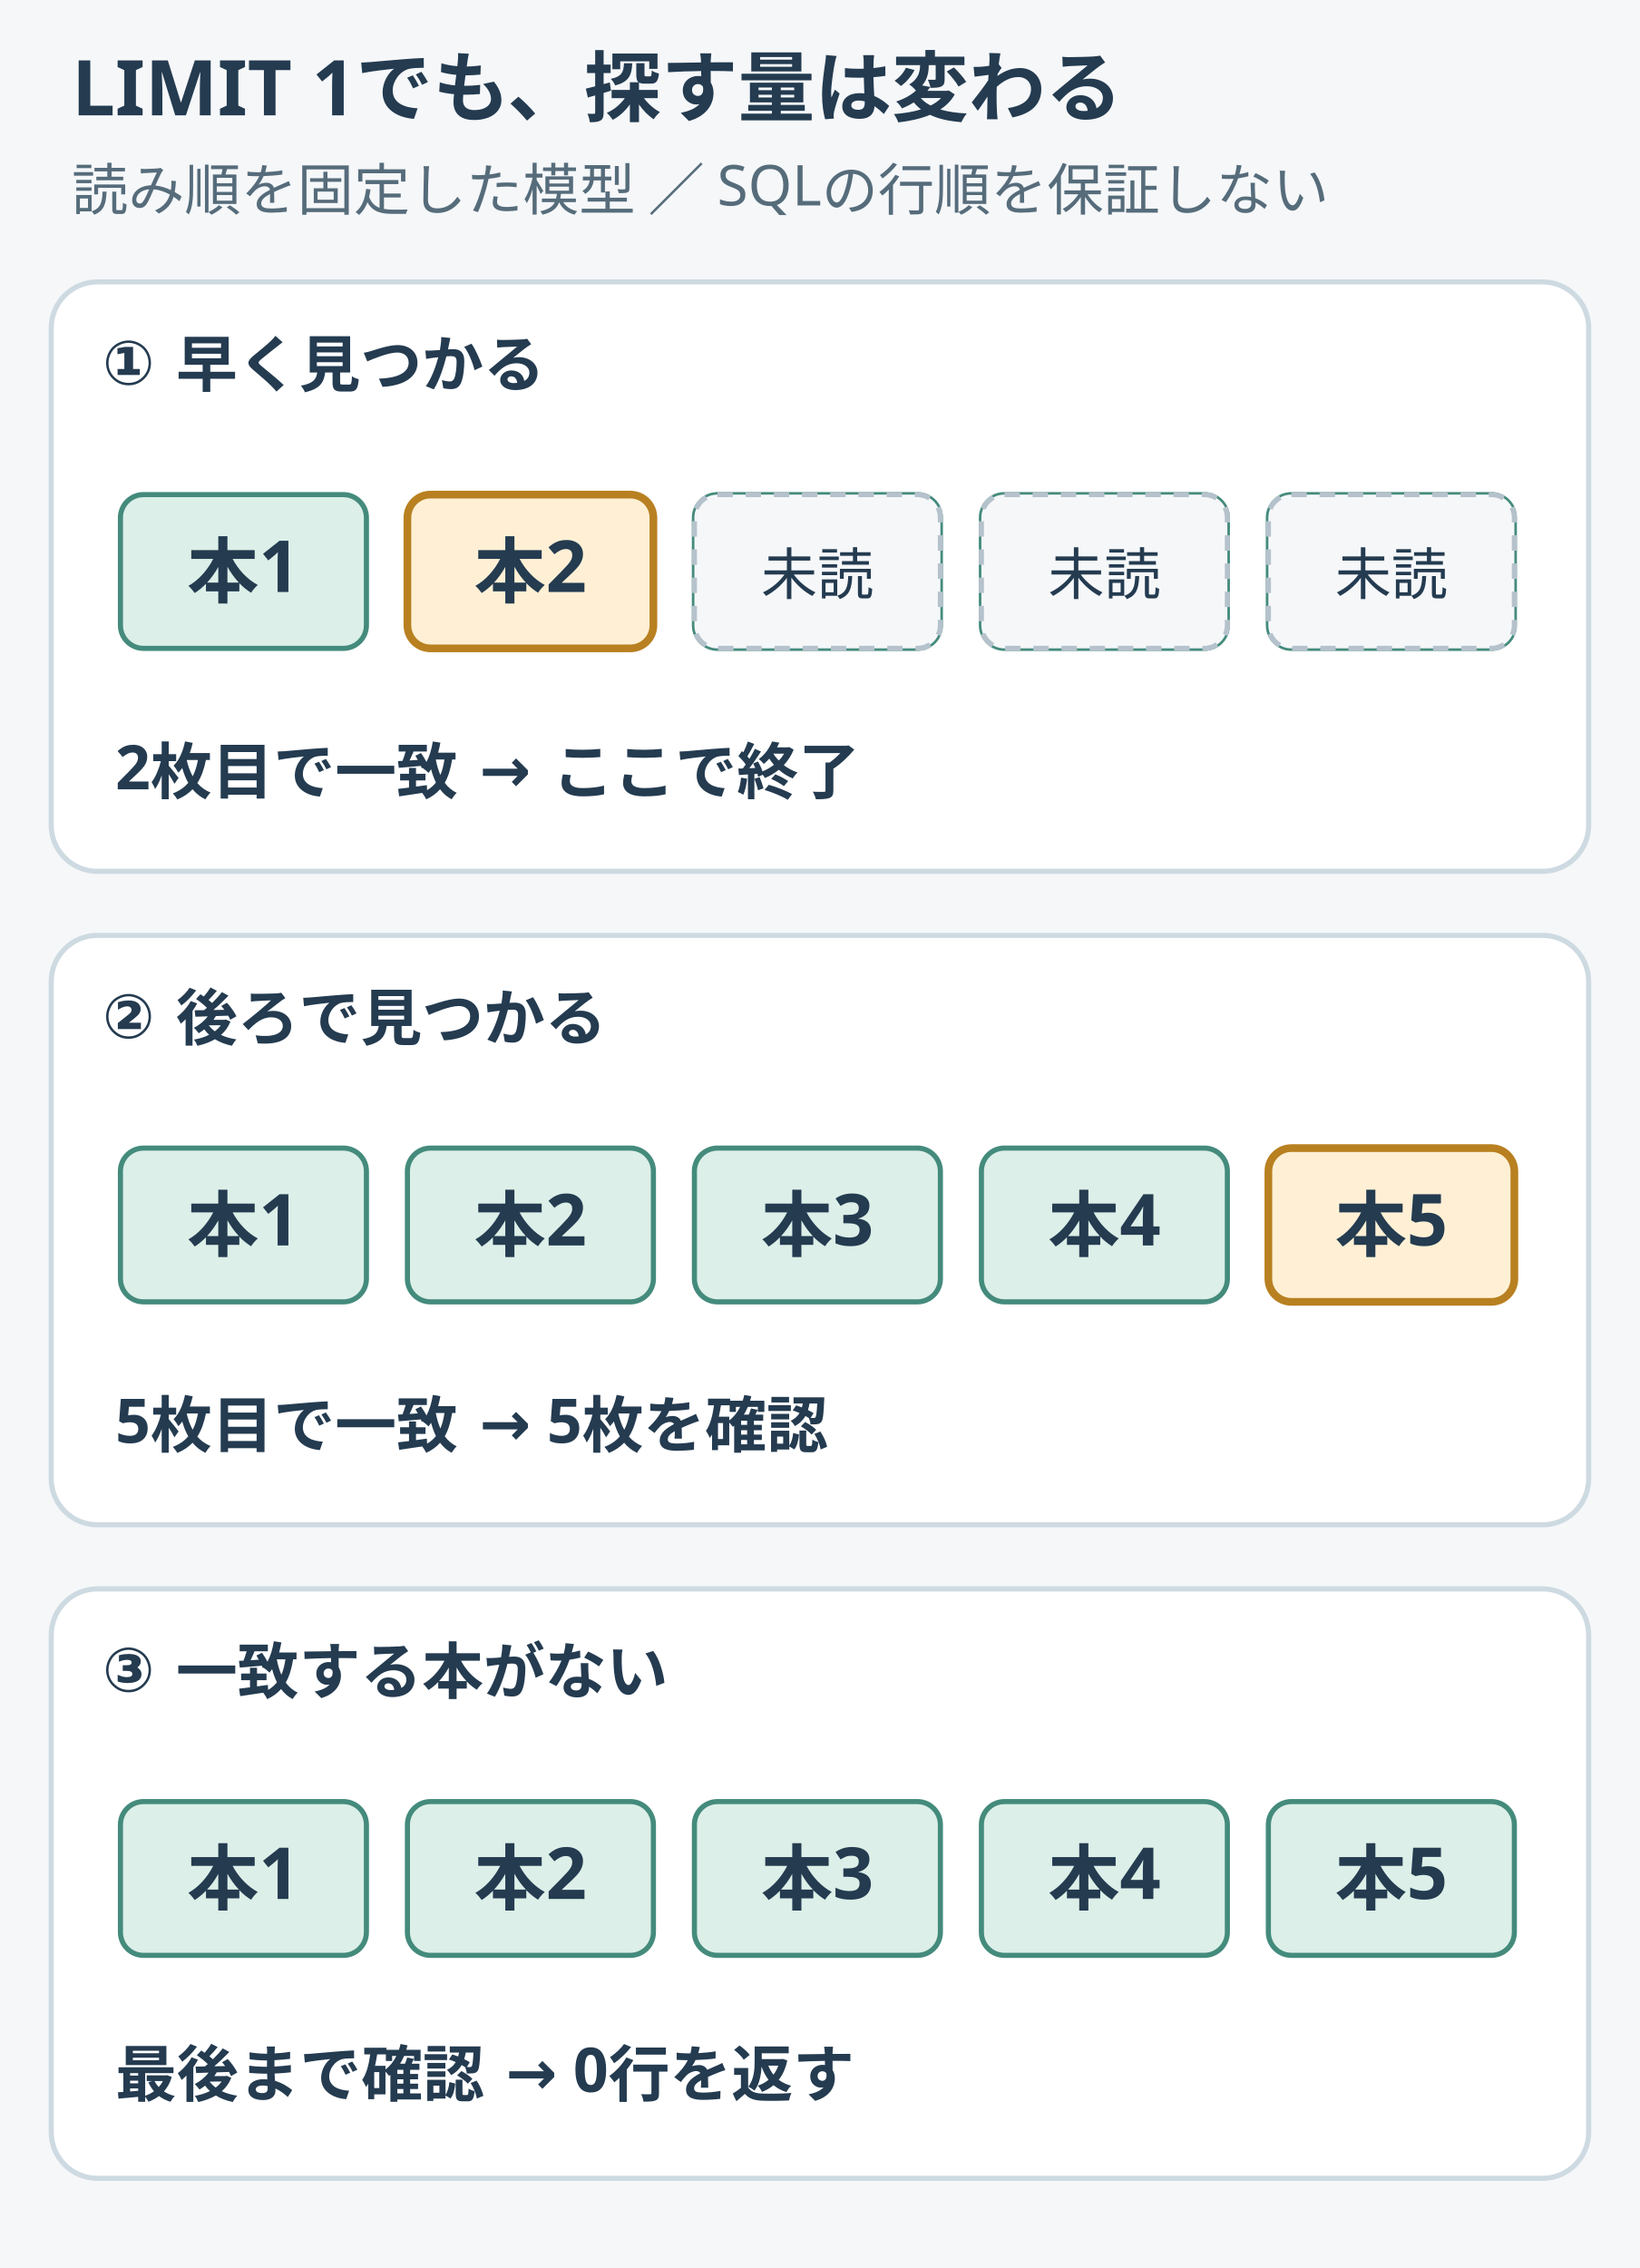
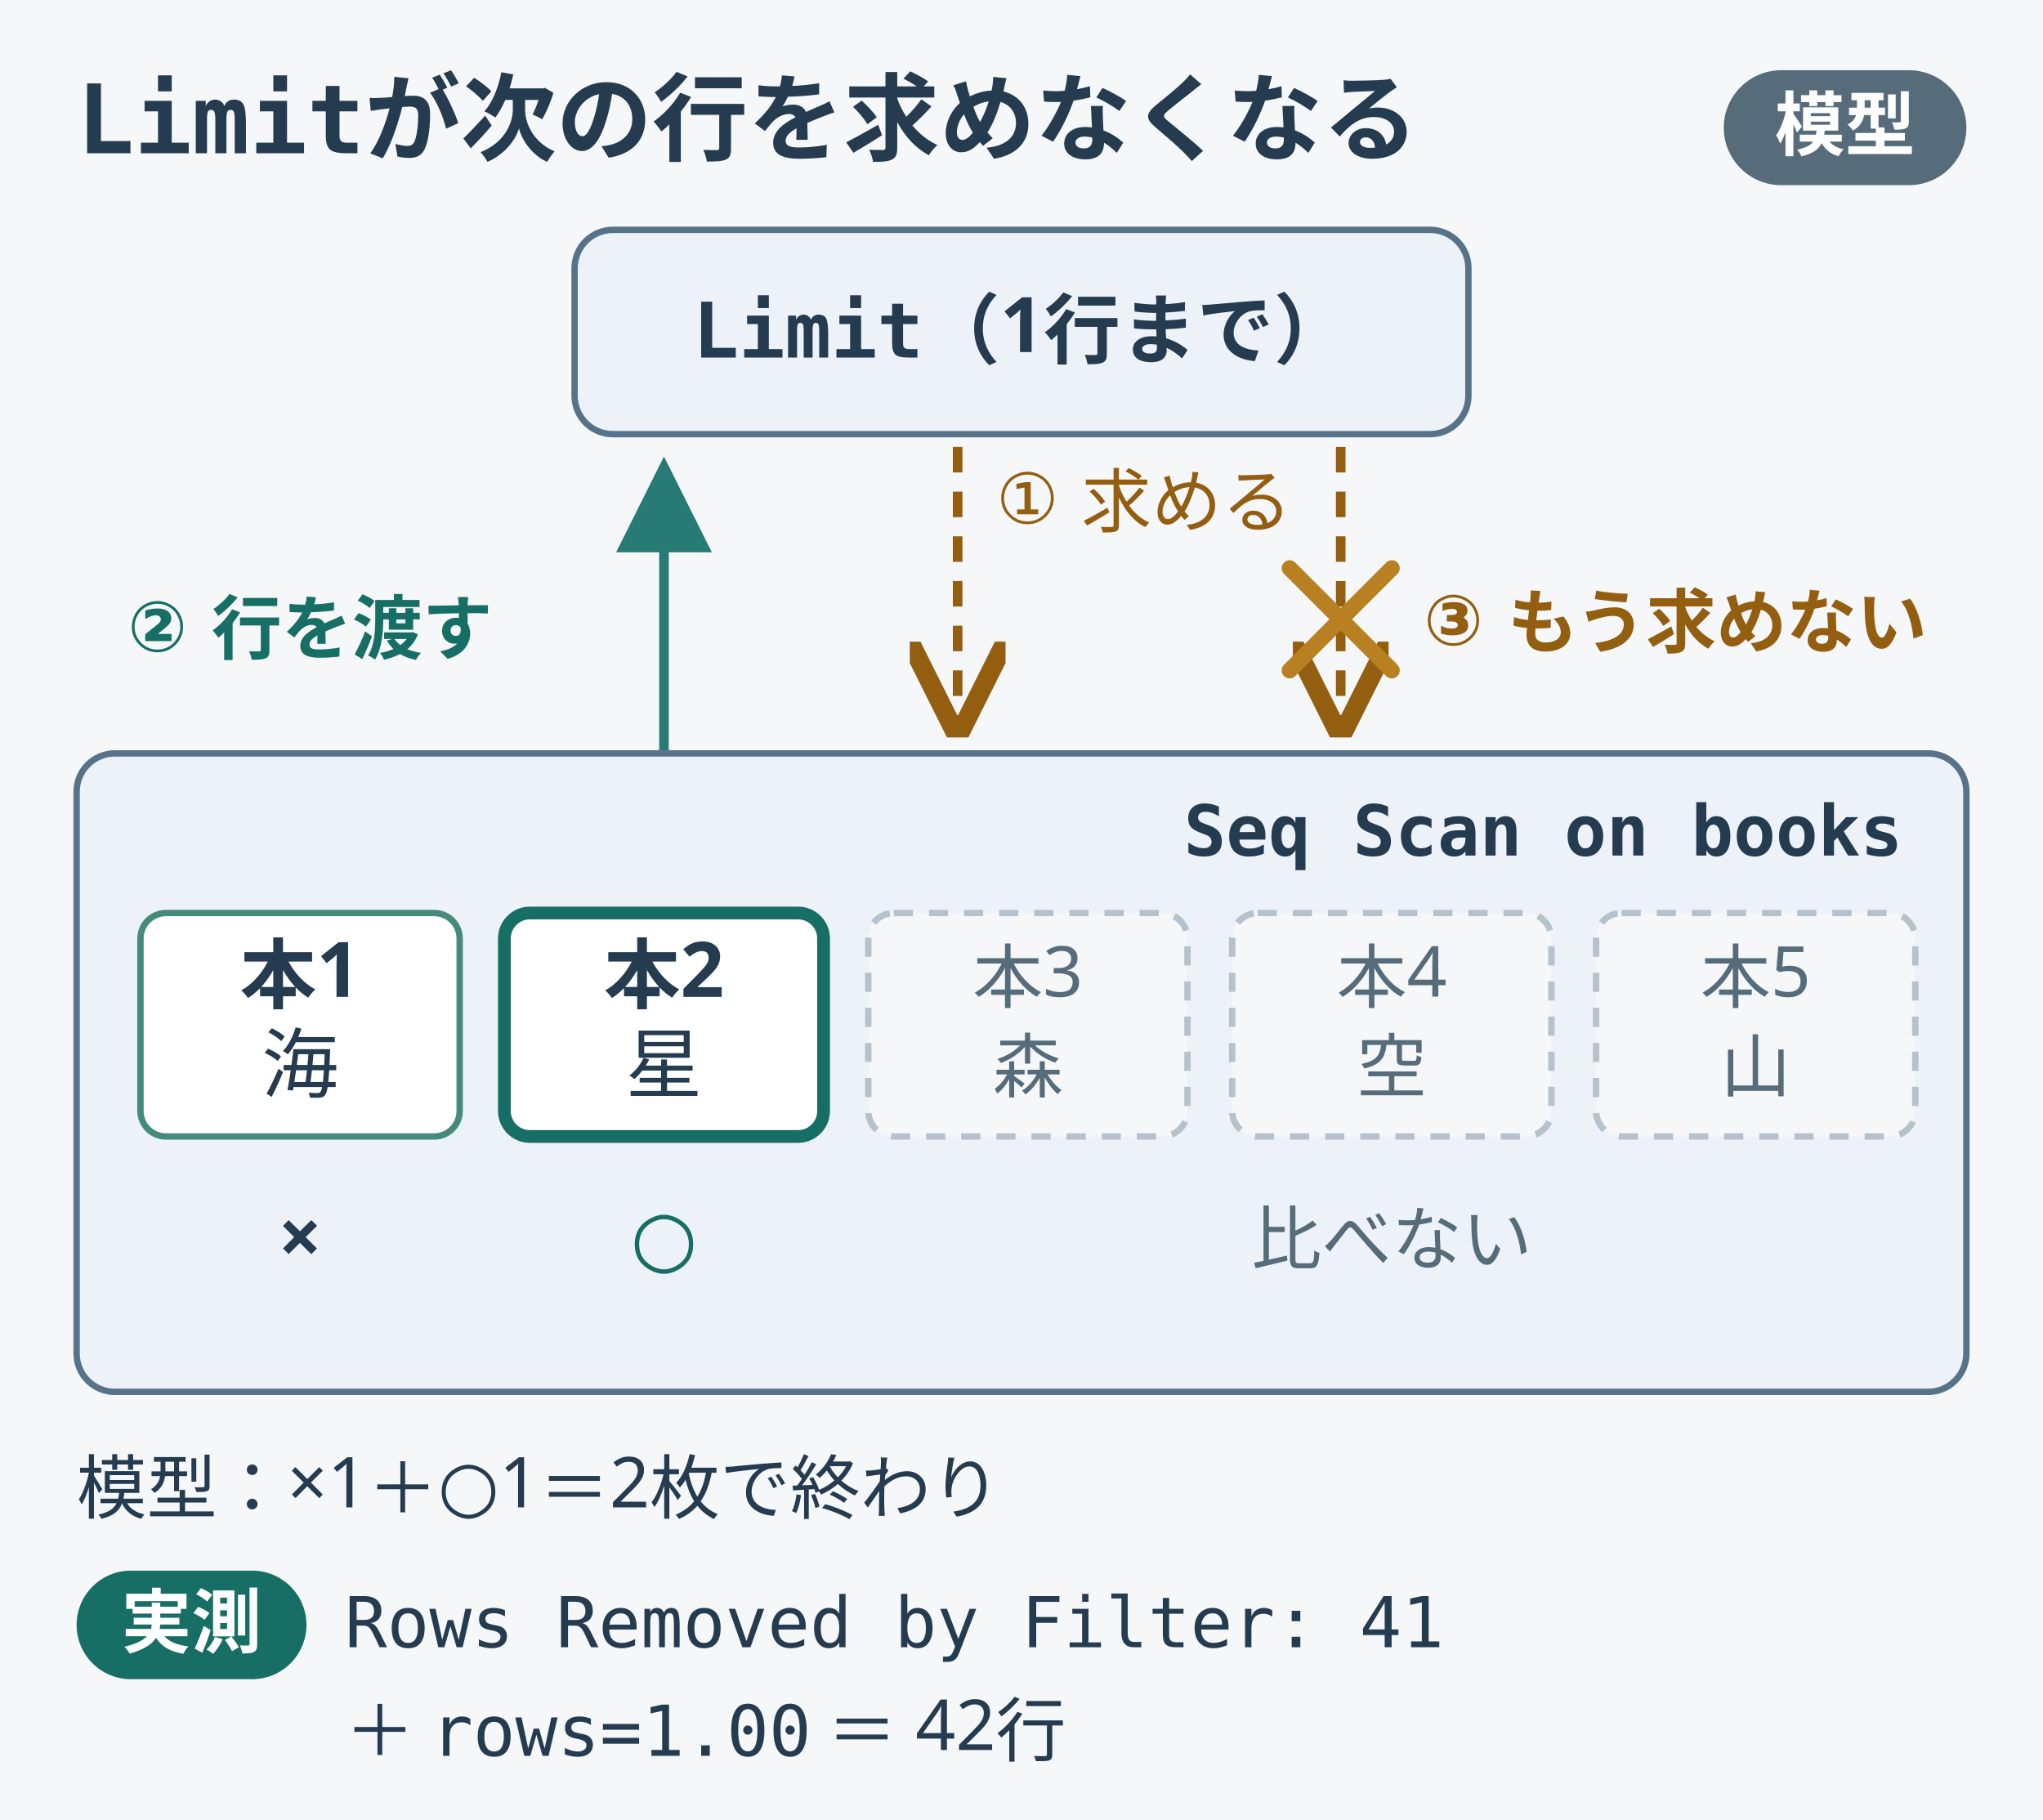
- <svg xmlns="http://www.w3.org/2000/svg" width="640" height="885" viewBox="0 0 640 885" role="img" aria-labelledby="title description">
+ <svg xmlns="http://www.w3.org/2000/svg" width="640" height="570" viewBox="0 0 640 570" role="img" aria-labelledby="title">
  <defs>
-     <marker id="a" markerWidth="8" markerHeight="8" refX="7" refY="4" orient="auto">
-       <path d="M0 0L8 4L0 8" fill="#277b74" />
+     <marker id="flow" markerWidth="10" markerHeight="10" refX="9" refY="5" orient="auto">
+       <path d="M0 0L10 5L0 10z" fill="#277b74" />
+     </marker>
+     <marker id="req" markerWidth="10" markerHeight="10" refX="9" refY="5" orient="auto">
+       <path d="M0 0L10 5L0 10" fill="none" stroke="#945e11" stroke-width="2" />
+     </marker>
+     <marker id="ref" markerWidth="9" markerHeight="9" refX="8" refY="4.5" orient="auto">
+       <path d="M0 0L9 4.5L0 9z" fill="#7d93a3" />
    </marker>
  </defs>
  <style>
- text{font-family:"Hiragino Sans","Noto Sans JP",sans-serif;font-size:24px;fill:#243b50} .title{font-size:30px;font-weight:700} .bold{font-weight:700} .small{font-size:22px} .muted{fill:#566c7b;font-size:22px} .value{font-size:28px;font-weight:700} .teal{fill:#176e65;font-weight:700} .orange{fill:#945e11;font-weight:700}
- .panel{fill:#fff;stroke:#cedae1;stroke-width:2} .box{fill:#ecf2f8;stroke:#a7bdcc;stroke-width:2} .memory{fill:#eaf6f1;stroke:#6d9f94;stroke-width:2} .card{fill:#dcefe8;stroke:#448b7c;stroke-width:2} .hot{fill:#fff0d5;stroke:#b88020;stroke-width:3} .paper{fill:#fff;stroke:#b2c5cc;stroke-width:1.5} .ghost{fill:#f5f7f9;stroke:#b5c2cc;stroke-width:2;stroke-dasharray:6 5} .edge{fill:none;stroke:#92a7b5;stroke-width:2.5} .arrow{fill:none;stroke:#277b74;stroke-width:3;marker-end:url(#a)}
- </style>
-   <rect width="640" height="885" fill="#f5f7f9" />
-   <text x="28" y="45" class="title" text-anchor="start">LIMIT 1でも、探す量は変わる</text>
-   <text x="28" y="82" class="muted" text-anchor="start">読み順を固定した模型 ／ SQLの行順を保証しない</text>
-   <g id="diagram">
-     <rect x="20" y="110" width="600" height="230" rx="18" class="panel" />
-     <text x="40" y="150" class="bold" text-anchor="start">① 早く見つかる</text>
-     <rect x="47" y="193" width="96" height="60" rx="9" class="card" />
-     <text x="95.0" y="233.0" class="value" text-anchor="middle">本1</text>
-     <rect x="159" y="193" width="96" height="60" rx="9" class="hot" />
-     <text x="207.0" y="233.0" class="value" text-anchor="middle">本2</text>
-     <rect x="271" y="193" width="96" height="60" rx="9" class="card" />
-     <text x="319.0" y="233.0" class="value" text-anchor="middle">本3</text>
-     <rect x="383" y="193" width="96" height="60" rx="9" class="card" />
-     <text x="431.0" y="233.0" class="value" text-anchor="middle">本4</text>
-     <rect x="495" y="193" width="96" height="60" rx="9" class="card" />
-     <text x="543.0" y="233.0" class="value" text-anchor="middle">本5</text>
-     <rect x="271" y="193" width="96" height="60" rx="9" class="ghost" />
-     <text x="319" y="232" class="small" text-anchor="middle">未読</text>
-     <rect x="383" y="193" width="96" height="60" rx="9" class="ghost" />
-     <text x="431" y="232" class="small" text-anchor="middle">未読</text>
-     <rect x="495" y="193" width="96" height="60" rx="9" class="ghost" />
-     <text x="543" y="232" class="small" text-anchor="middle">未読</text>
-     <text x="45" y="308" class="bold" text-anchor="start">2枚目で一致 → ここで終了</text>
-     <rect x="20" y="365" width="600" height="230" rx="18" class="panel" />
-     <text x="40" y="405" class="bold" text-anchor="start">② 後ろで見つかる</text>
-     <rect x="47" y="448" width="96" height="60" rx="9" class="card" />
-     <text x="95.0" y="488.0" class="value" text-anchor="middle">本1</text>
-     <rect x="159" y="448" width="96" height="60" rx="9" class="card" />
-     <text x="207.0" y="488.0" class="value" text-anchor="middle">本2</text>
-     <rect x="271" y="448" width="96" height="60" rx="9" class="card" />
-     <text x="319.0" y="488.0" class="value" text-anchor="middle">本3</text>
-     <rect x="383" y="448" width="96" height="60" rx="9" class="card" />
-     <text x="431.0" y="488.0" class="value" text-anchor="middle">本4</text>
-     <rect x="495" y="448" width="96" height="60" rx="9" class="hot" />
-     <text x="543.0" y="488.0" class="value" text-anchor="middle">本5</text>
-     <text x="45" y="563" class="bold" text-anchor="start">5枚目で一致 → 5枚を確認</text>
-     <rect x="20" y="620" width="600" height="230" rx="18" class="panel" />
-     <text x="40" y="660" class="bold" text-anchor="start">③ 一致する本がない</text>
-     <rect x="47" y="703" width="96" height="60" rx="9" class="card" />
-     <text x="95.0" y="743.0" class="value" text-anchor="middle">本1</text>
-     <rect x="159" y="703" width="96" height="60" rx="9" class="card" />
-     <text x="207.0" y="743.0" class="value" text-anchor="middle">本2</text>
-     <rect x="271" y="703" width="96" height="60" rx="9" class="card" />
-     <text x="319.0" y="743.0" class="value" text-anchor="middle">本3</text>
-     <rect x="383" y="703" width="96" height="60" rx="9" class="card" />
-     <text x="431.0" y="743.0" class="value" text-anchor="middle">本4</text>
-     <rect x="495" y="703" width="96" height="60" rx="9" class="card" />
-     <text x="543.0" y="743.0" class="value" text-anchor="middle">本5</text>
-     <text x="45" y="818" class="bold" text-anchor="start">最後まで確認 → 0行を返す</text>
+ text{font-family:"Hiragino Sans","Noto Sans JP",sans-serif;font-size:24px;fill:#243b50}
+ .h{font-size:30px;font-weight:700}.b{font-weight:700}.s{font-size:22px}.m{font-size:22px;fill:#566c7b}
+ .mono{font-family:ui-monospace,Menlo,monospace;font-size:22px}.tag{font-size:22px;font-weight:700;fill:#fff}
+ .teal{fill:#176e65}.brown{fill:#945e11}.real{fill:#176e65}.model{fill:#566c7b}
+ .panel{fill:#fff;stroke:#cedae1;stroke-width:2}.node{fill:#ecf2f8;stroke:#56738a;stroke-width:2}
+ .row{fill:#fff;stroke:#448b7c;stroke-width:2}.match{fill:#fff;stroke:#176e65;stroke-width:4}
+ .page{fill:#f7fbf9;stroke:#6d9f94;stroke-width:2}.ipage{fill:#f4f6f8;stroke:#6b7f8e;stroke-width:2}
+ .band{fill:#d5dde3;stroke:#92a7b5;stroke-width:2}.skip{fill:none;stroke:#b5c2cc;stroke-width:2;stroke-dasharray:6 5}
+ .hot{fill:#fff0d5;stroke:#b88020;stroke-width:4}.ghost{fill:#f5f7f9;stroke:#b5c2cc;stroke-width:2;stroke-dasharray:6 5}
+ .flow{fill:none;stroke:#277b74;stroke-width:3;marker-end:url(#flow)}.req{fill:none;stroke:#945e11;stroke-width:3;stroke-dasharray:8 6;marker-end:url(#req)}
+ .ref{fill:none;stroke:#7d93a3;stroke-width:2;marker-end:url(#ref)}.step{fill:#fff;stroke:#243b50;stroke-width:2.5}
+ .spine{fill:#e9f3f4;stroke:#243b50;stroke-width:1.5}
+   </style>
+   <rect width="640" height="570" fill="#f5f7f9" />
+   <text x="24" y="48" class="h">
+     <tspan font-family="ui-monospace,Menlo,monospace">Limit</tspan>が次の行を求めなくなる</text>
+   <rect x="540" y="22" width="76" height="36" rx="18" class="model" />
+   <text x="578" y="47" text-anchor="middle" class="tag">模型</text>
+   <g id="limit">
+     <rect x="180" y="72" width="280" height="64" rx="12" class="node" />
+     <text x="320" y="112" text-anchor="middle" class="b">
+       <tspan font-family="ui-monospace,Menlo,monospace">Limit</tspan>（1行まで）</text>
+   </g>
+   <g id="messages">
+     <path d="M300 140 V228" class="req" />
+     <text x="312" y="164" class="s brown">① 求める</text>
+     <path d="M208 282 V146" class="flow" />
+     <text x="40" y="204" class="s b teal">② 行を渡す</text>
+     <path d="M420 140 V228" class="req" />
+     <path d="M404 178 L436 210 M436 178 L404 210" stroke="#b88020" stroke-width="5" stroke-linecap="round" />
+     <text x="446" y="202" class="s b brown">③ もう求めない</text>
+   </g>
+   <g id="seqscan">
+     <rect x="24" y="236" width="592" height="200" rx="12" class="node" />
+     <text x="596" y="268" text-anchor="end" class="mono b">Seq Scan on books</text>
+     <rect x="44" y="286" width="100" height="70" rx="8" class="row" />
+     <text x="94" y="314" text-anchor="middle" class="b">本1</text>
+     <text x="94" y="342" text-anchor="middle">海</text>
+     <rect x="158" y="286" width="100" height="70" rx="8" class="match" />
+     <text x="208" y="314" text-anchor="middle" class="b">本2</text>
+     <text x="208" y="342" text-anchor="middle">星</text>
+     <rect x="272" y="286" width="100" height="70" rx="8" class="ghost" />
+     <text x="322" y="314" text-anchor="middle" class="m">本3</text>
+     <text x="322" y="342" text-anchor="middle" class="m">森</text>
+     <rect x="386" y="286" width="100" height="70" rx="8" class="ghost" />
+     <text x="436" y="314" text-anchor="middle" class="m">本4</text>
+     <text x="436" y="342" text-anchor="middle" class="m">空</text>
+     <rect x="500" y="286" width="100" height="70" rx="8" class="ghost" />
+     <text x="550" y="314" text-anchor="middle" class="m">本5</text>
+     <text x="550" y="342" text-anchor="middle" class="m">山</text>
+     <text x="94" y="396" text-anchor="middle" class="b">×</text>
+     <text x="208" y="396" text-anchor="middle" class="b teal">○</text>
+     <text x="436" y="396" text-anchor="middle" class="m">比べない</text>
+   </g>
+   <g id="numbers">
+     <text x="24" y="474" class="s">模型：×1＋○1＝2枚で終わり</text>
+     <rect x="24" y="492" width="72" height="34" rx="17" class="real" />
+     <text x="60" y="516" text-anchor="middle" class="tag">実測</text>
+     <text x="108" y="516" class="mono">Rows Removed by Filter: 41</text>
+     <text x="108" y="550" class="s">＋ <tspan class="mono">rows=1.00</tspan> ＝ 42行</text>
  </g>
</svg>
